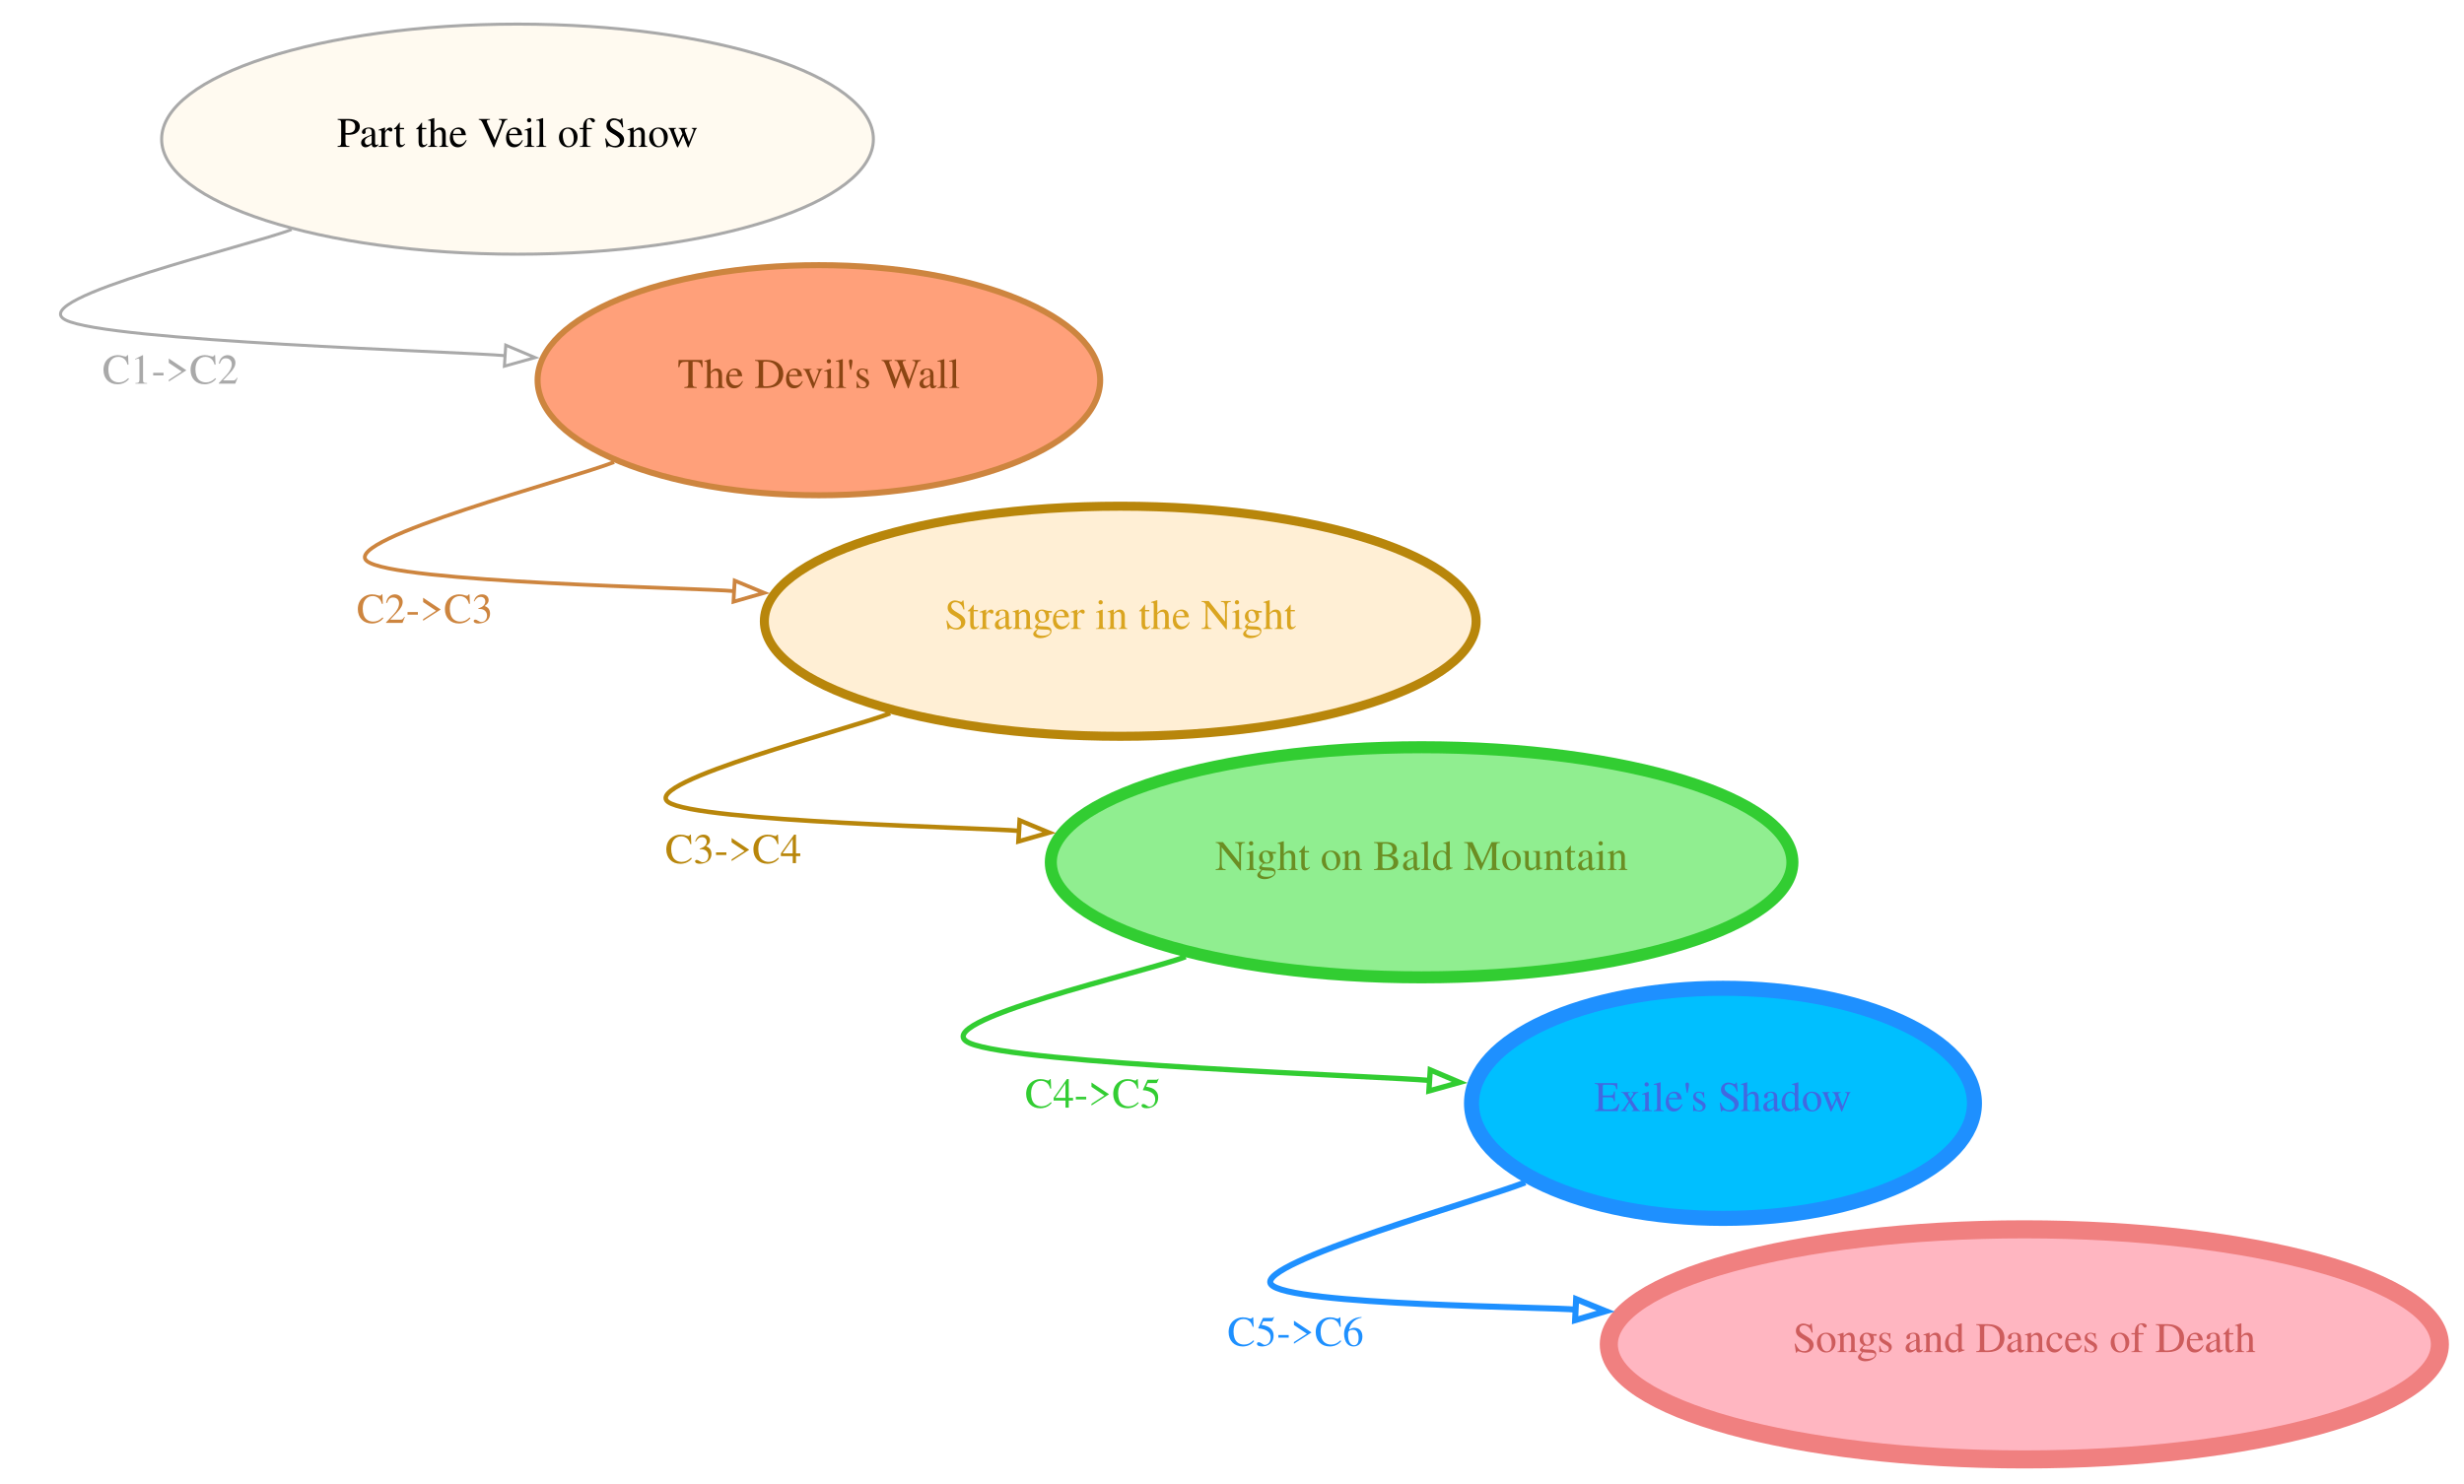
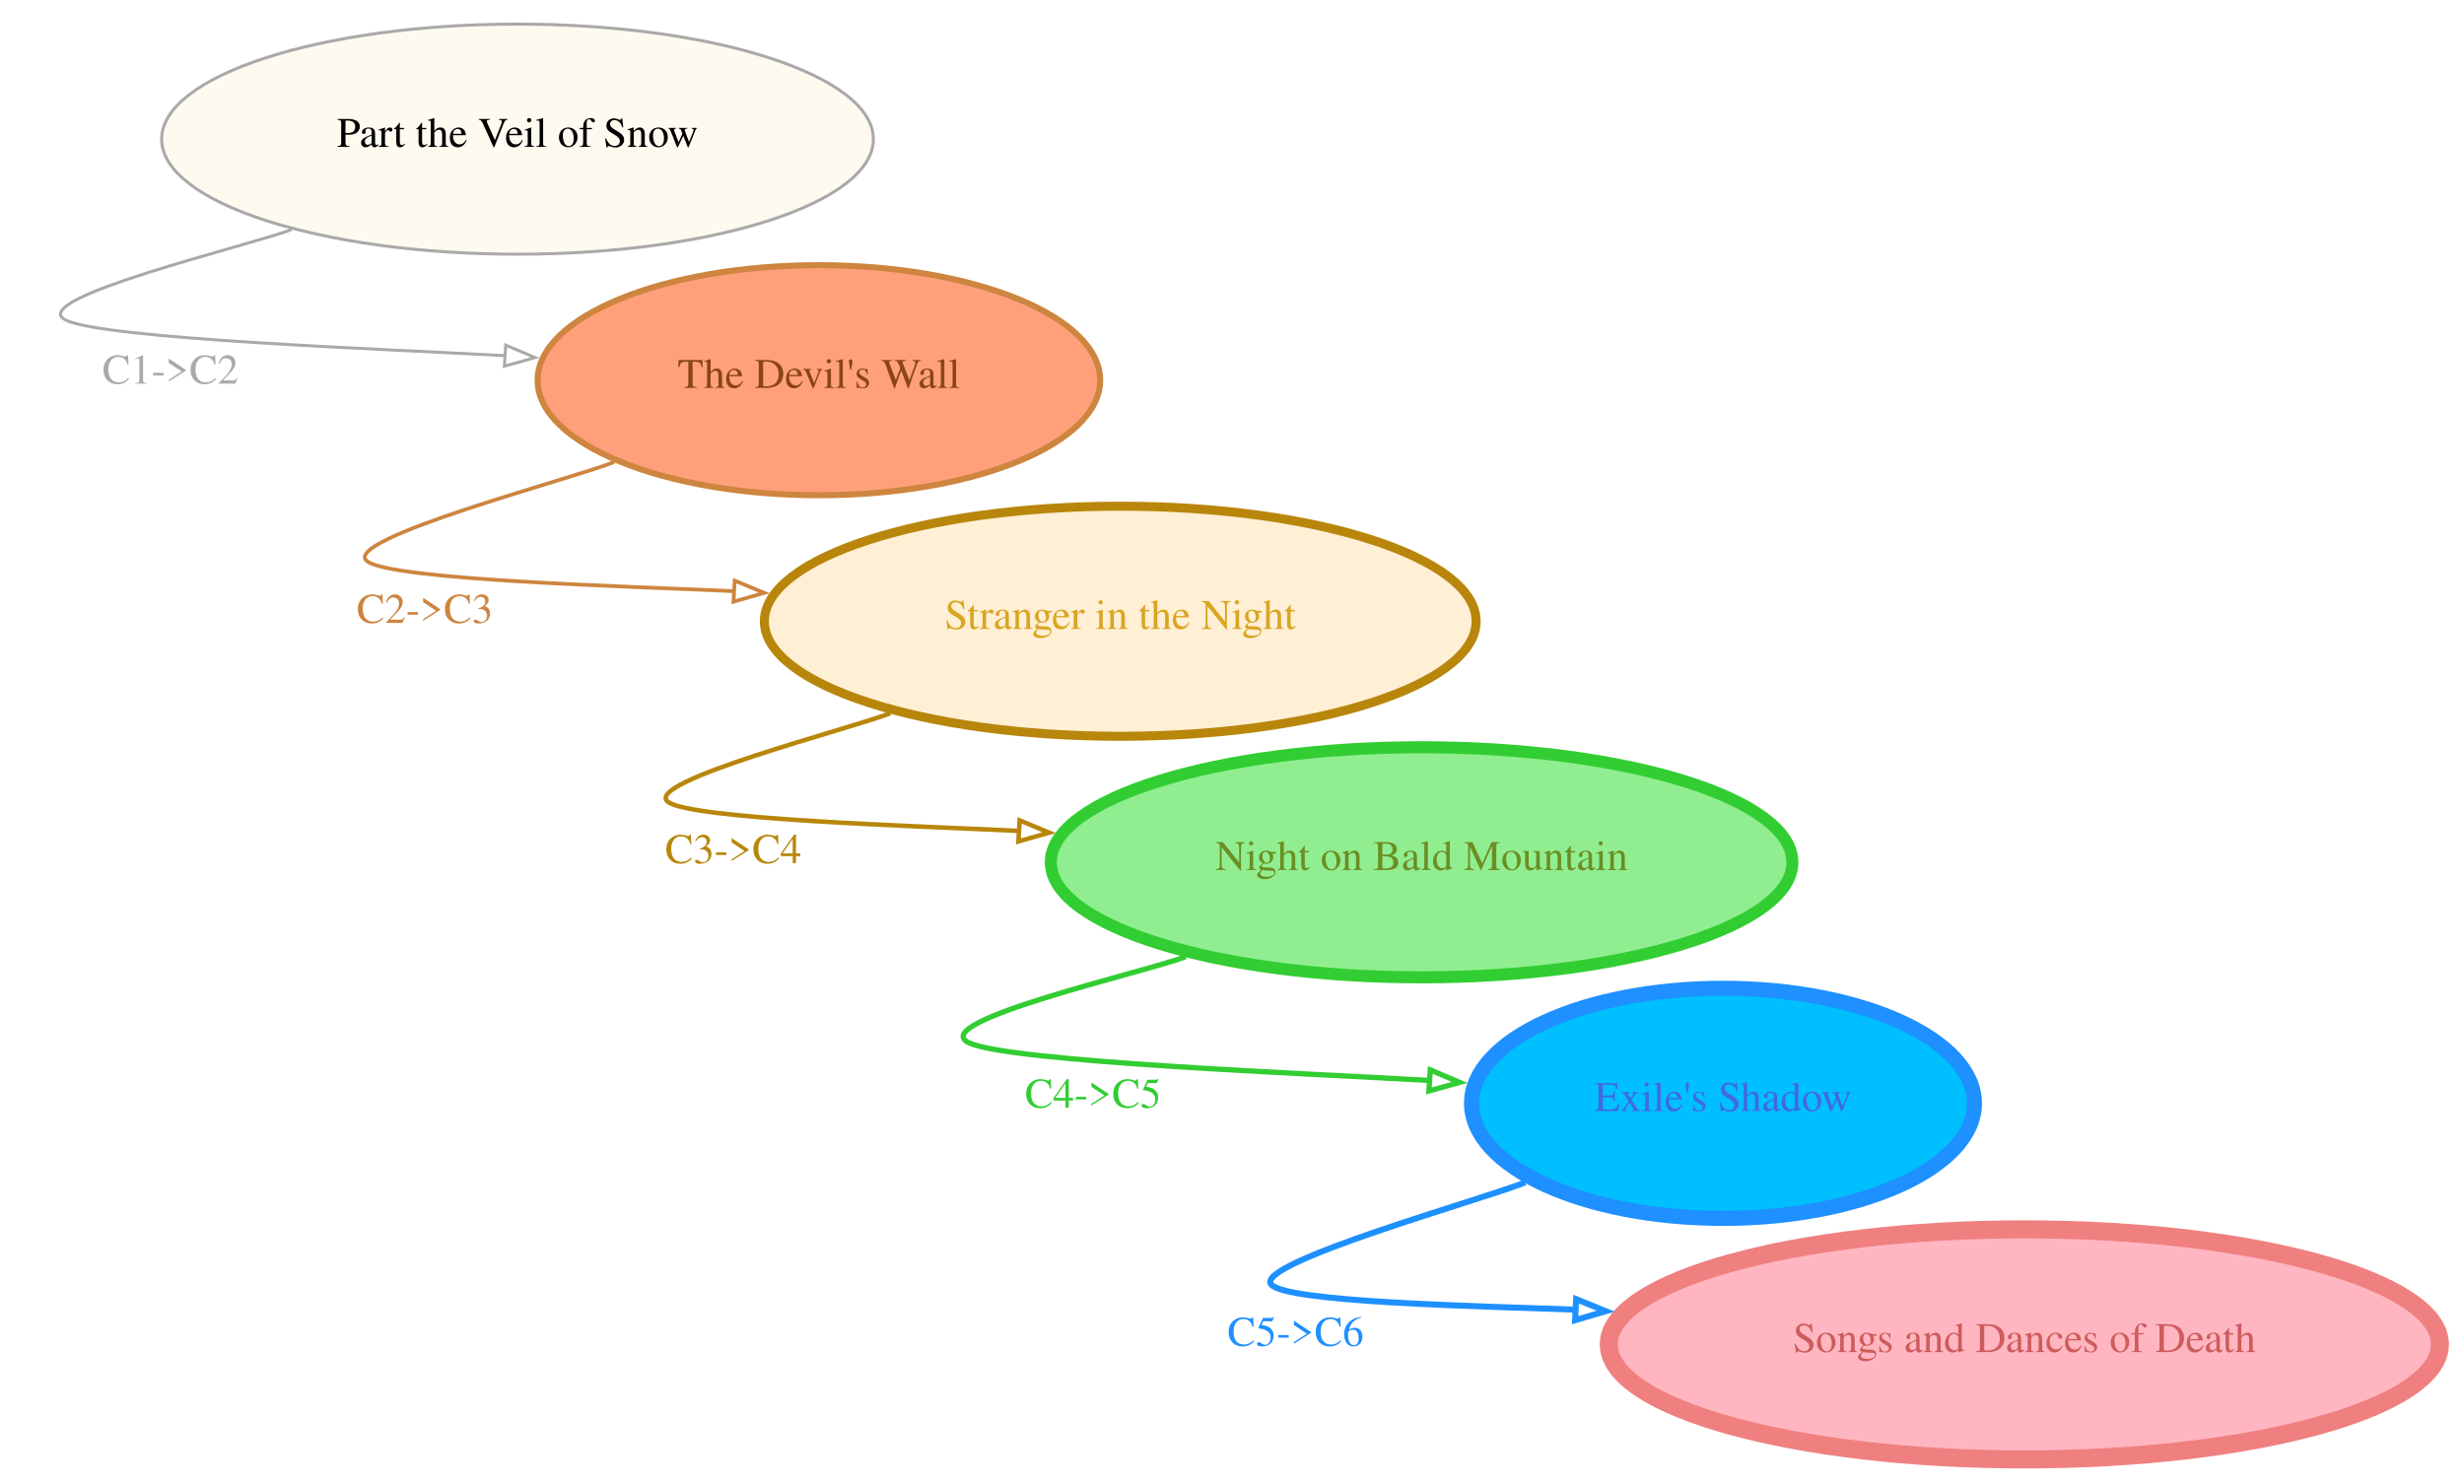
<svg xmlns="http://www.w3.org/2000/svg" width="817.604" height="492.368" viewBox="0 0 817.604 492.368">
  <g id="graph0" class="graph" transform="translate(171.7186,46.18377) scale(1.0)">
    <g class="node" id="node_0">
      <ellipse cx="0" cy="0" rx="118.087" ry="38.184" fill="floralwhite" stroke="darkgrey" />
      <text x="0" y="0" text-anchor="middle" dominant-baseline="central" font-family="Times,serif" font-size="14">Part the Veil of Snow</text>
    </g>
    <g class="node" id="node_1">
      <ellipse cx="100" cy="80" rx="93.338" ry="38.184" fill="lightsalmon" stroke="peru" stroke-width="2" />
      <text x="100" y="80" text-anchor="middle" dominant-baseline="central" fill="saddlebrown" font-family="Times,serif" font-size="14">The Devil's Wall</text>
    </g>
    <g class="node" id="node_2">
      <ellipse cx="200" cy="160" rx="118.087" ry="38.184" fill="papayawhip" stroke="darkgoldenrod" stroke-width="3" />
      <text x="200" y="160" text-anchor="middle" dominant-baseline="central" fill="goldenrod" font-family="Times,serif" font-size="14">Stranger in the Night</text>
    </g>
    <g class="node" id="node_3">
      <ellipse cx="300" cy="240" rx="123.037" ry="38.184" fill="lightgreen" stroke="limegreen" stroke-width="4" />
      <text x="300" y="240" text-anchor="middle" dominant-baseline="central" fill="olivedrab" font-family="Times,serif" font-size="14">Night on Bald Mountain</text>
    </g>
    <g class="node" id="node_4">
      <ellipse cx="400" cy="320" rx="83.439" ry="38.184" fill="deepskyblue" stroke="dodgerblue" stroke-width="5" />
      <text x="400" y="320" text-anchor="middle" dominant-baseline="central" fill="royalblue" font-family="Times,serif" font-size="14">Exile's Shadow</text>
    </g>
    <g class="node" id="node_5">
      <ellipse cx="500" cy="400" rx="137.886" ry="38.184" fill="lightpink" stroke="lightcoral" stroke-width="6" />
      <text x="500" y="400" text-anchor="middle" dominant-baseline="central" fill="indianred" font-family="Times,serif" font-size="14">Songs and Dances of Death</text>
    </g>
    <g class="edge" id="edge1">
-       <path d="M -74.947 29.979 C -87.456 34.982 -163.719 52.898 -150 60 C -136.281 67.102 -18.863 70.491 -4.124 71.859" fill="none" stroke="darkgrey" />
-       <polygon points="5.854,72.493 -4.348,75.351 -3.904,68.366 5.854,72.493" fill="none" stroke="darkgrey" />
+       <path d="M -74.947 29.979 C -87.456 34.982 -163.719 52.898 -150 60 C -137.763 66.335 -43.016 69.716 -4.079 71.861" fill="none" stroke="darkgrey" />
+       <polygon points="5.854,72.493 -4.348,75.351 -3.904,68.365 5.854,72.493" fill="none" stroke="darkgrey" />
      <text x="-115.16" y="78.585" text-anchor="middle" dominant-baseline="central" fill="darkgrey" font-family="Times,serif" font-size="14">C1-&gt;C2</text>
    </g>
    <g class="edge" id="edge2">
-       <path d="M 32.049 107.181 C 18.374 112.65 -58.616 132.747 -50 140 C -41.384 147.253 61.453 148.916 71.868 150.021" fill="none" stroke="peru" stroke-width="1.25" />
-       <polygon points="81.855,150.592 71.672,153.516 72.071,146.527 81.855,150.592" fill="none" stroke="peru" stroke-width="1.25" />
+       <path d="M 32.049 107.181 C 18.374 112.65 -58.616 132.747 -50 140 C -42.461 146.347 37.216 148.413 71.951 150.025" fill="none" stroke="peru" stroke-width="1.25" />
+       <polygon points="81.855,150.592 71.672,153.515 72.071,146.526 81.855,150.592" fill="none" stroke="peru" stroke-width="1.25" />
      <text x="-30.759" y="157.986" text-anchor="middle" dominant-baseline="central" fill="peru" font-family="Times,serif" font-size="14">C2-&gt;C3</text>
    </g>
    <g class="edge" id="edge3">
-       <path d="M 123.645 190.542 C 111.371 195.452 40.83 213.375 50 220 C 59.17 226.625 157.222 228.578 166.415 229.585" fill="none" stroke="darkgoldenrod" stroke-width="1.5" />
+       <path d="M 123.645 190.542 C 111.371 195.452 40.83 213.375 50 220 C 57.951 225.744 132.712 227.976 166.434 229.586" fill="none" stroke="darkgoldenrod" stroke-width="1.5" />
      <polygon points="176.4,230.162 166.214,233.079 166.618,226.091 176.4,230.162" fill="none" stroke="darkgoldenrod" stroke-width="1.5" />
      <text x="71.601" y="237.729" text-anchor="middle" dominant-baseline="central" fill="darkgoldenrod" font-family="Times,serif" font-size="14">C3-&gt;C4</text>
    </g>
    <g class="edge" id="edge4">
-       <path d="M 221.686 271.326 C 209.738 276.105 134.404 293.017 150 300 C 165.596 306.983 287.719 311.018 302.637 312.405" fill="none" stroke="limegreen" stroke-width="1.75" />
-       <polygon points="312.62,313.05 302.415,315.898 302.866,308.912 312.62,313.05" fill="none" stroke="limegreen" stroke-width="1.75" />
+       <path d="M 221.686 271.326 C 209.738 276.105 134.404 293.017 150 300 C 163.849 306.201 261.7 310.077 302.731 312.41" fill="none" stroke="limegreen" stroke-width="1.75" />
+       <polygon points="312.62,313.05 302.415,315.897 302.867,308.912 312.62,313.05" fill="none" stroke="limegreen" stroke-width="1.75" />
      <text x="191.002" y="318.864" text-anchor="middle" dominant-baseline="central" fill="limegreen" font-family="Times,serif" font-size="14">C4-&gt;C5</text>
    </g>
    <g class="edge" id="edge5">
-       <path d="M 334.356 346.257 C 320.297 351.881 245.041 372.855 250 380 C 254.959 387.145 345.093 387.607 351.097 388.483" fill="none" stroke="dodgerblue" stroke-width="2" />
-       <polygon points="361.088,388.979 350.926,391.979 351.274,384.987 361.088,388.979" fill="none" stroke="dodgerblue" stroke-width="2" />
+       <path d="M 334.356 346.257 C 320.297 351.881 245.041 372.855 250 380 C 254.21 386.066 319.814 387.315 351.169 388.485" fill="none" stroke="dodgerblue" stroke-width="2" />
+       <polygon points="361.088,388.979 350.926,391.978 351.274,384.986 361.088,388.979" fill="none" stroke="dodgerblue" stroke-width="2" />
      <text x="258.192" y="397.927" text-anchor="middle" dominant-baseline="central" fill="dodgerblue" font-family="Times,serif" font-size="14">C5-&gt;C6</text>
    </g>
  </g>
</svg>
